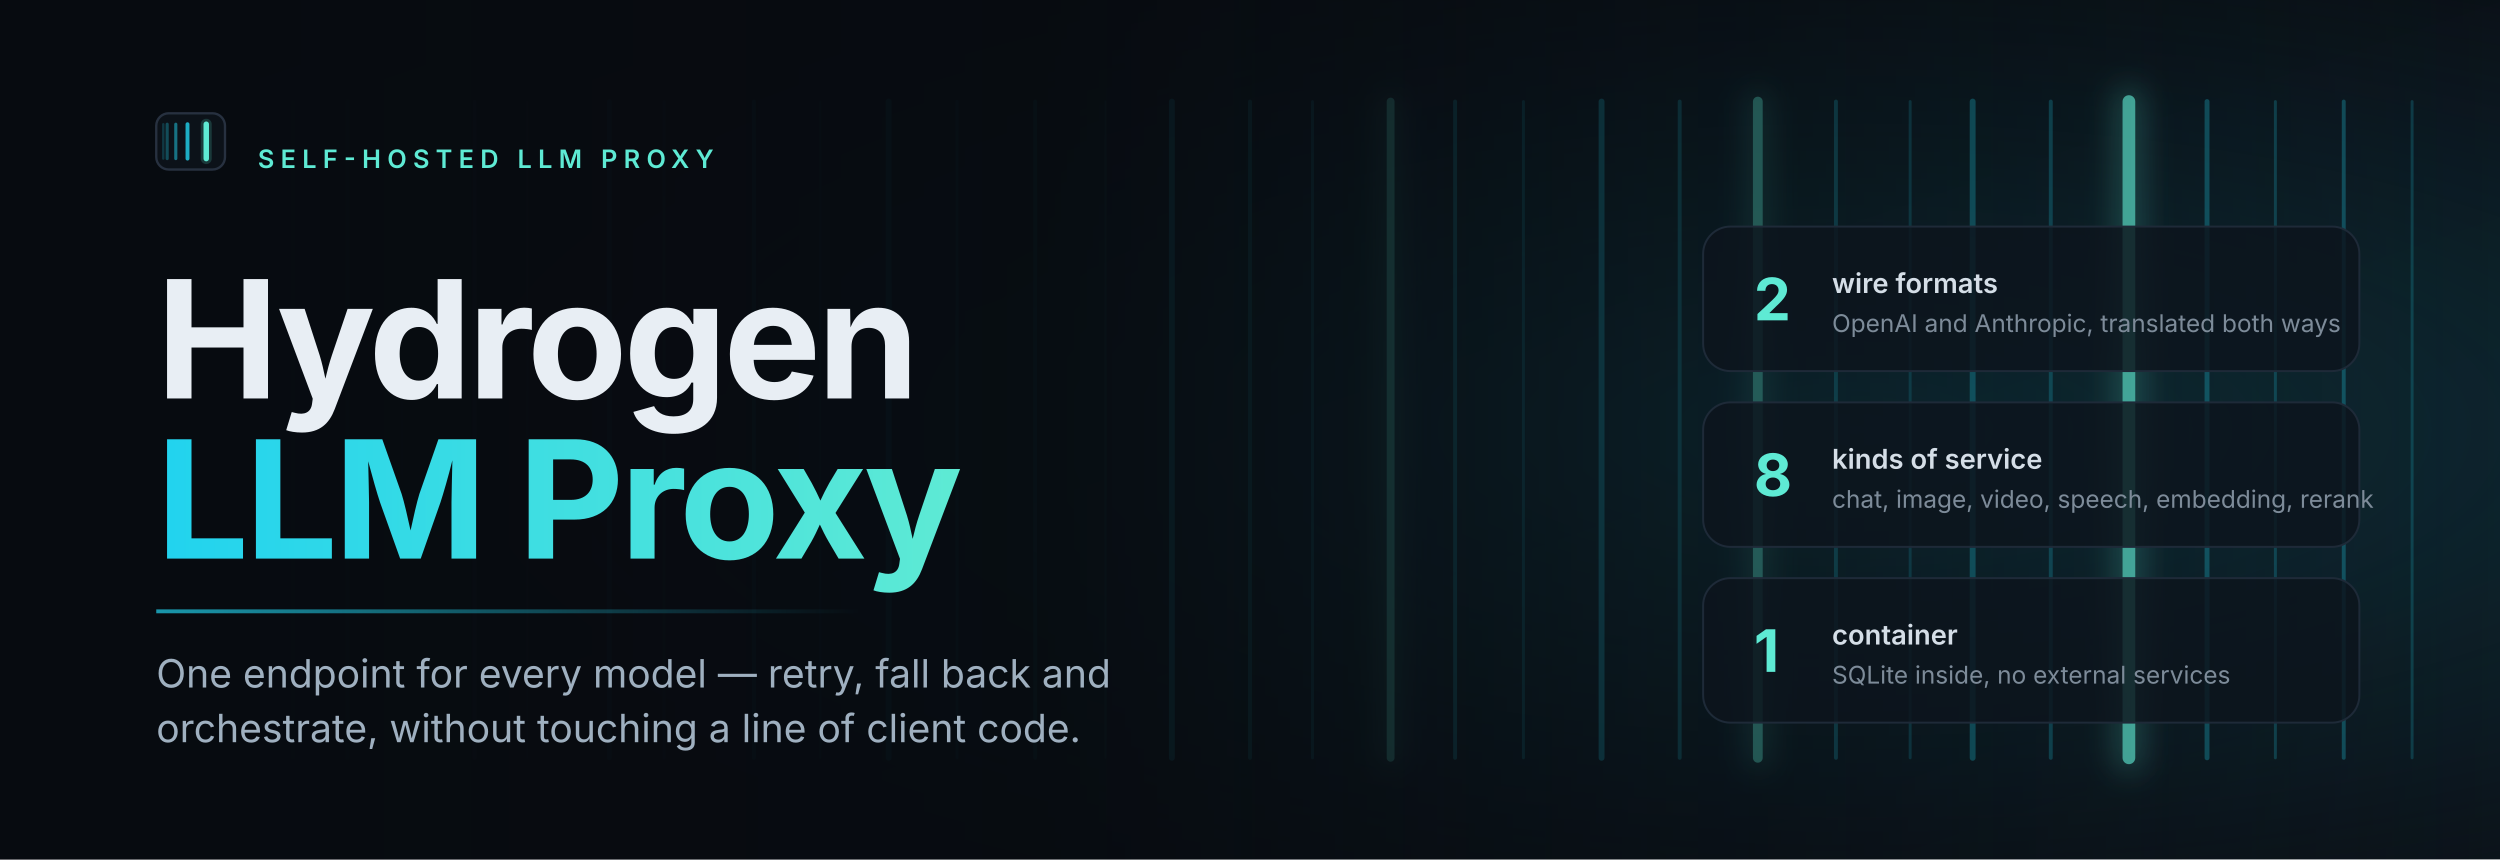
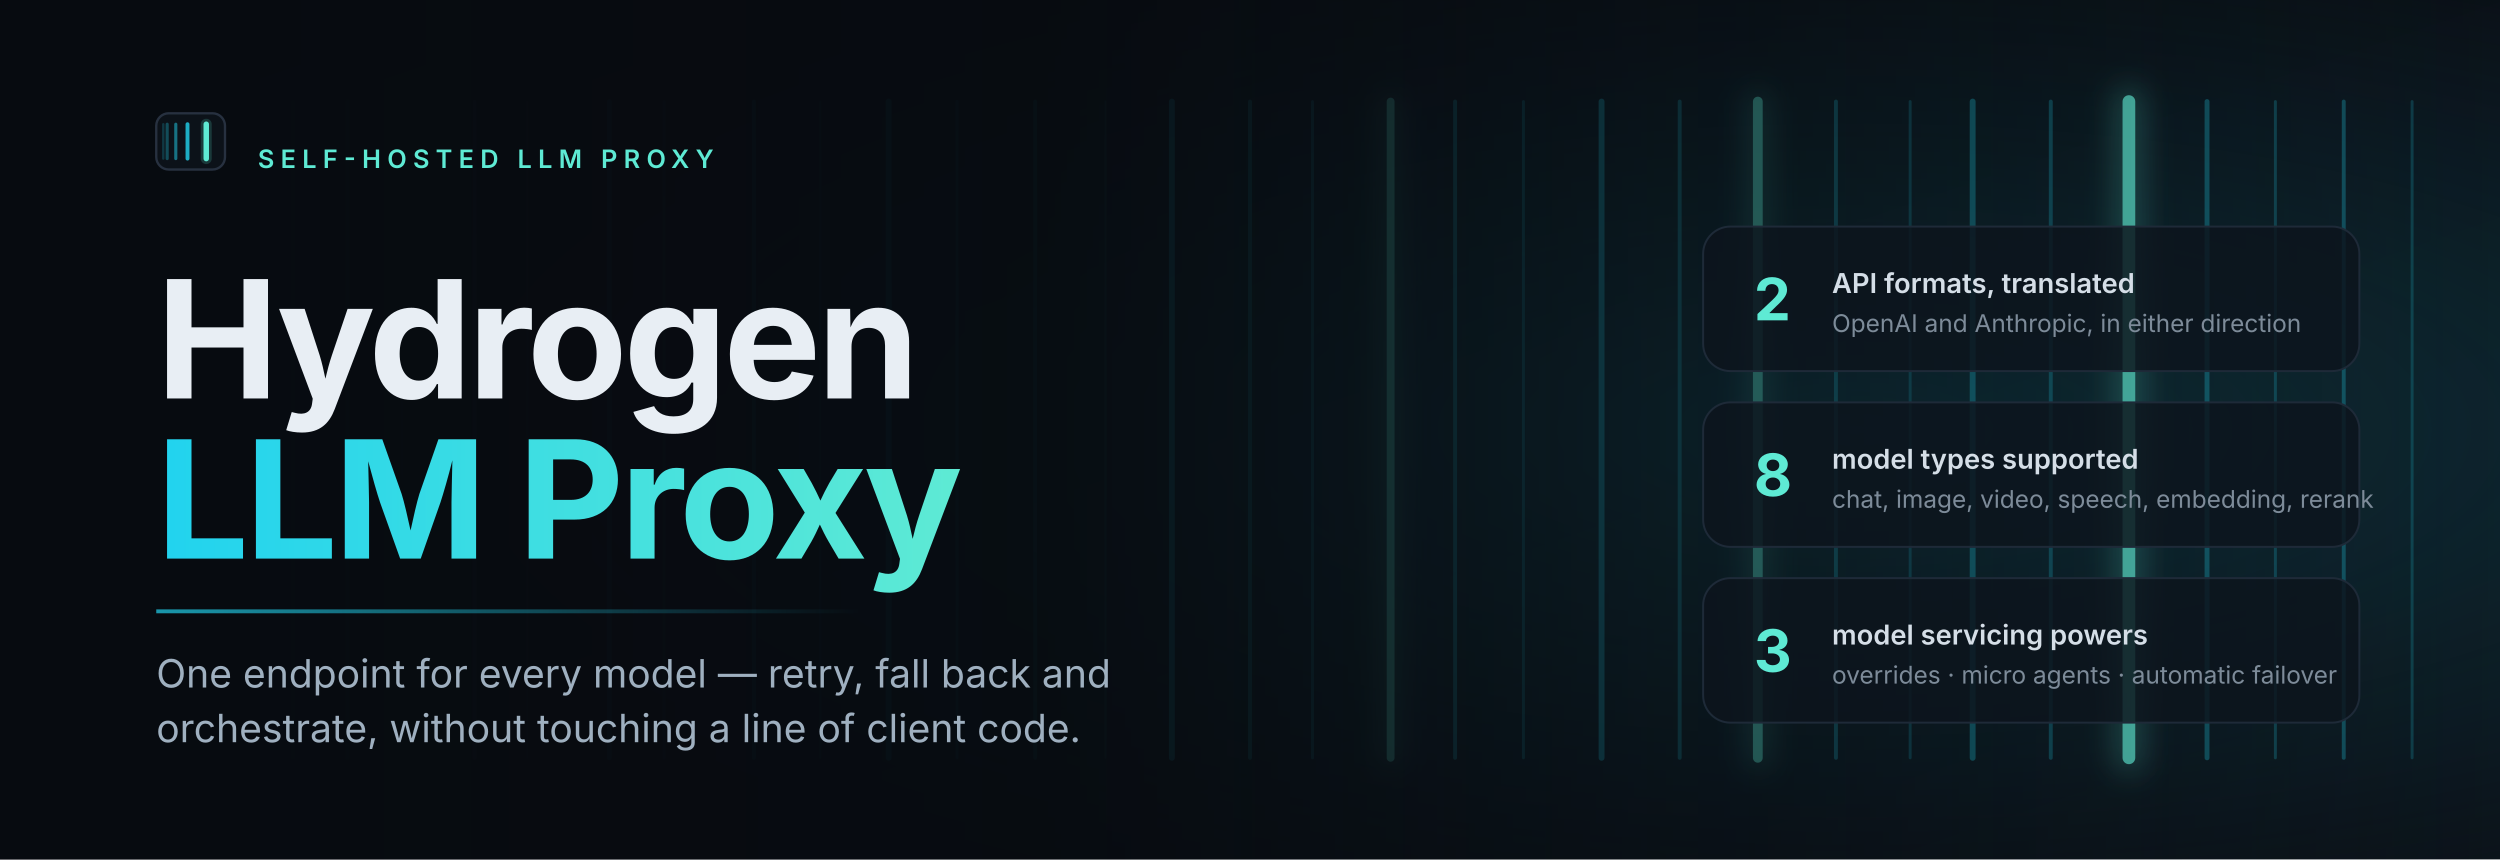
<svg xmlns="http://www.w3.org/2000/svg" viewBox="0 0 1280 440" width="1280" height="440" role="img" aria-label="Hydrogen — a self-hosted LLM proxy speaking both the OpenAI and Anthropic wire formats">
  <defs>
    <linearGradient id="bg" x1="0" y1="0" x2="1" y2="1">
      <stop offset="0" stop-color="#080c12" />
      <stop offset="1" stop-color="#0b1017" />
    </linearGradient>
    <linearGradient id="wordmark" x1="0" y1="0" x2="1" y2="0">
      <stop offset="0" stop-color="#22d3ee" />
      <stop offset="1" stop-color="#5eead4" />
    </linearGradient>
    <linearGradient id="fade" x1="0" y1="0" x2="1" y2="0">
      <stop offset="0" stop-color="#070b10" stop-opacity="1" />
      <stop offset="0.42" stop-color="#070b10" stop-opacity="0.9" />
      <stop offset="1" stop-color="#070b10" stop-opacity="0" />
    </linearGradient>
    <linearGradient id="rule" x1="0" y1="0" x2="1" y2="0">
      <stop offset="0" stop-color="#22d3ee" stop-opacity="0.7" />
      <stop offset="1" stop-color="#22d3ee" stop-opacity="0" />
    </linearGradient>
    <radialGradient id="glow" cx="0.74" cy="0.5" r="0.6">
      <stop offset="0" stop-color="#22d3ee" stop-opacity="0.18" />
      <stop offset="1" stop-color="#22d3ee" stop-opacity="0" />
    </radialGradient>
    <filter id="soft" x="-50%" y="-20%" width="200%" height="140%">
      <feGaussianBlur stdDeviation="7" />
    </filter>
  </defs>
  <rect width="1280" height="440" fill="url(#bg)" />
  <rect width="1280" height="440" fill="url(#glow)" />
  <g stroke-linecap="round" stroke="#22d3ee">
    <g filter="url(#soft)" stroke="#5eead4">
      <line x1="712" y1="52" x2="712" y2="388" stroke-width="9" stroke-opacity="0.16" />
      <line x1="900" y1="52" x2="900" y2="388" stroke-width="12" stroke-opacity="0.20" />
      <line x1="1090" y1="52" x2="1090" y2="388" stroke-width="16" stroke-opacity="0.26" />
    </g>
    <line x1="150" y1="52" x2="150" y2="388" stroke-width="1.5" stroke-opacity="0.10" />
    <line x1="178" y1="52" x2="178" y2="388" stroke-width="2" stroke-opacity="0.12" />
    <line x1="206" y1="52" x2="206" y2="388" stroke-width="1.5" stroke-opacity="0.08" />
    <line x1="243" y1="52" x2="243" y2="388" stroke-width="2" stroke-opacity="0.16" />
    <line x1="270" y1="52" x2="270" y2="388" stroke-width="1" stroke-opacity="0.10" />
    <line x1="312" y1="52" x2="312" y2="388" stroke-width="2.5" stroke-opacity="0.20" />
    <line x1="340" y1="52" x2="340" y2="388" stroke-width="1.5" stroke-opacity="0.12" />
    <line x1="386" y1="52" x2="386" y2="388" stroke-width="2" stroke-opacity="0.22" />
    <line x1="420" y1="52" x2="420" y2="388" stroke-width="1" stroke-opacity="0.12" />
    <line x1="455" y1="52" x2="455" y2="388" stroke-width="3" stroke-opacity="0.26" />
    <line x1="490" y1="52" x2="490" y2="388" stroke-width="1.5" stroke-opacity="0.16" />
    <line x1="530" y1="52" x2="530" y2="388" stroke-width="2" stroke-opacity="0.20" />
    <line x1="566" y1="52" x2="566" y2="388" stroke-width="1" stroke-opacity="0.12" />
    <line x1="600" y1="52" x2="600" y2="388" stroke-width="3" stroke-opacity="0.32" />
    <line x1="640" y1="52" x2="640" y2="388" stroke-width="2" stroke-opacity="0.22" />
    <line x1="672" y1="52" x2="672" y2="388" stroke-width="1.5" stroke-opacity="0.18" />
    <line x1="712" y1="52" x2="712" y2="388" stroke-width="4" stroke-opacity="0.40" stroke="#5eead4" />
    <line x1="745" y1="52" x2="745" y2="388" stroke-width="2" stroke-opacity="0.26" />
    <line x1="780" y1="52" x2="780" y2="388" stroke-width="1.5" stroke-opacity="0.20" />
    <line x1="820" y1="52" x2="820" y2="388" stroke-width="3" stroke-opacity="0.36" />
    <line x1="860" y1="52" x2="860" y2="388" stroke-width="2" stroke-opacity="0.28" />
    <line x1="900" y1="52" x2="900" y2="388" stroke-width="5" stroke-opacity="0.55" stroke="#5eead4" />
    <line x1="940" y1="52" x2="940" y2="388" stroke-width="2" stroke-opacity="0.30" />
    <line x1="978" y1="52" x2="978" y2="388" stroke-width="1.5" stroke-opacity="0.24" />
    <line x1="1010" y1="52" x2="1010" y2="388" stroke-width="3" stroke-opacity="0.40" />
    <line x1="1050" y1="52" x2="1050" y2="388" stroke-width="2" stroke-opacity="0.30" />
    <line x1="1090" y1="52" x2="1090" y2="388" stroke-width="6.5" stroke-opacity="0.85" stroke="#5eead4" />
    <line x1="1130" y1="52" x2="1130" y2="388" stroke-width="2.5" stroke-opacity="0.34" />
    <line x1="1165" y1="52" x2="1165" y2="388" stroke-width="1.5" stroke-opacity="0.24" />
    <line x1="1200" y1="52" x2="1200" y2="388" stroke-width="2" stroke-opacity="0.30" />
    <line x1="1235" y1="52" x2="1235" y2="388" stroke-width="1.5" stroke-opacity="0.20" />
  </g>
  <rect width="1280" height="440" fill="url(#fade)" />
  <g font-family="'Segoe UI', Inter, system-ui, -apple-system, Helvetica, Arial, sans-serif">
    <g transform="translate(80 58) scale(0.8)">
      <rect x="0" y="0" width="44" height="36" rx="8" fill="#0c1219" stroke="#273140" stroke-width="1.5" />
      <g stroke-linecap="round" stroke="#22d3ee">
        <line x1="4.5" y1="7" x2="4.5" y2="29" stroke-width="1.5" stroke-opacity="0.2" />
        <line x1="7" y1="7" x2="7" y2="29" stroke-width="2" stroke-opacity="0.3" />
        <line x1="12.5" y1="7" x2="12.5" y2="29" stroke-width="2" stroke-opacity="0.5" />
        <line x1="20" y1="7" x2="20" y2="29" stroke-width="2.5" stroke-opacity="0.8" />
        <line x1="32" y1="7" x2="32" y2="29" stroke-width="7" stroke-opacity="0.18" stroke="#5eead4" />
        <line x1="32" y1="7" x2="32" y2="29" stroke-width="3.5" stroke="#5eead4" />
      </g>
    </g>
    <text x="132" y="86" font-size="13" font-weight="600" letter-spacing="3.2" fill="#5eead4">SELF-HOSTED LLM PROXY</text>
    <text x="80" y="204" font-size="84" font-weight="700" letter-spacing="-2" fill="#e8eef4">Hydrogen</text>
    <text x="80" y="286" font-size="84" font-weight="700" letter-spacing="-2" fill="url(#wordmark)">LLM Proxy</text>
    <rect x="80" y="312" width="360" height="2" fill="url(#rule)" />
    <text x="80" y="352" font-size="20" fill="#9fb0c0">One endpoint for every model — retry, fall back and</text>
    <text x="80" y="380" font-size="20" fill="#9fb0c0">orchestrate, without touching a line of client code.</text>
    <g>
      <g transform="translate(872 116)">
        <rect width="336" height="74" rx="14" fill="#0d141d" fill-opacity="0.82" stroke="#1e2a38" />
        <text x="26" y="48" font-size="30" font-weight="700" fill="#5eead4">2</text>
-         <text x="66" y="34" font-size="14" font-weight="600" fill="#d5dee7">wire formats</text>
-         <text x="66" y="54" font-size="12.5" fill="#7d8b99">OpenAI and Anthropic, translated both ways</text>
+         <text x="66" y="34" font-size="14" font-weight="600" fill="#d5dee7">API formats, translated</text>
+         <text x="66" y="54" font-size="12.5" fill="#7d8b99">OpenAI and Anthropic, in either direction</text>
      </g>
      <g transform="translate(872 206)">
        <rect width="336" height="74" rx="14" fill="#0d141d" fill-opacity="0.82" stroke="#1e2a38" />
        <text x="26" y="48" font-size="30" font-weight="700" fill="#5eead4">8</text>
-         <text x="66" y="34" font-size="14" font-weight="600" fill="#d5dee7">kinds of service</text>
+         <text x="66" y="34" font-size="14" font-weight="600" fill="#d5dee7">model types supported</text>
        <text x="66" y="54" font-size="12.5" fill="#7d8b99">chat, image, video, speech, embedding, rerank</text>
      </g>
      <g transform="translate(872 296)">
        <rect width="336" height="74" rx="14" fill="#0d141d" fill-opacity="0.82" stroke="#1e2a38" />
-         <text x="26" y="48" font-size="30" font-weight="700" fill="#5eead4">1</text>
-         <text x="66" y="34" font-size="14" font-weight="600" fill="#d5dee7">container</text>
-         <text x="66" y="54" font-size="12.5" fill="#7d8b99">SQLite inside, no external services</text>
+         <text x="26" y="48" font-size="30" font-weight="700" fill="#5eead4">3</text>
+         <text x="66" y="34" font-size="14" font-weight="600" fill="#d5dee7">model servicing powers</text>
+         <text x="66" y="54" font-size="12.5" fill="#7d8b99">overrides · micro agents · automatic failover</text>
      </g>
    </g>
  </g>
</svg>
